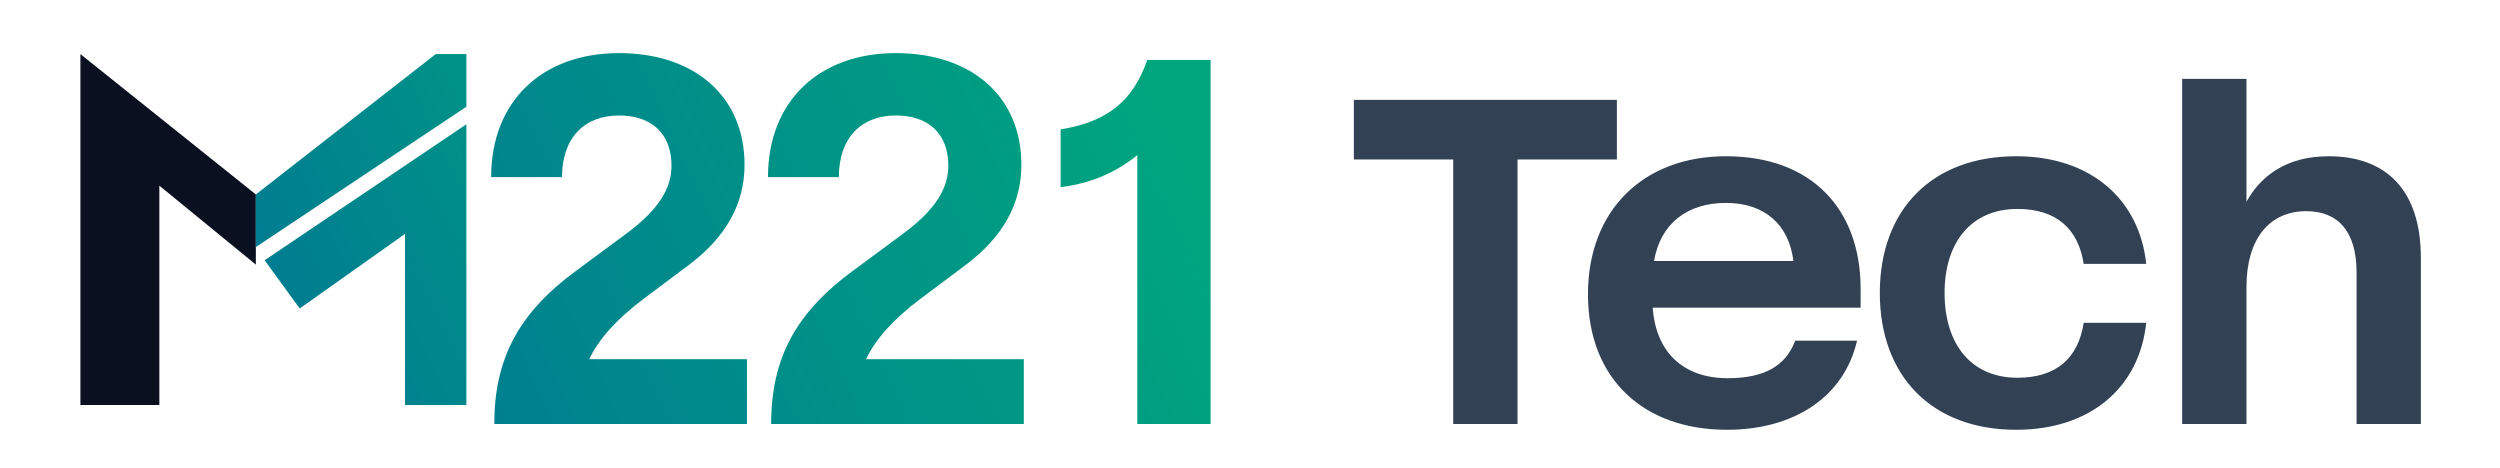
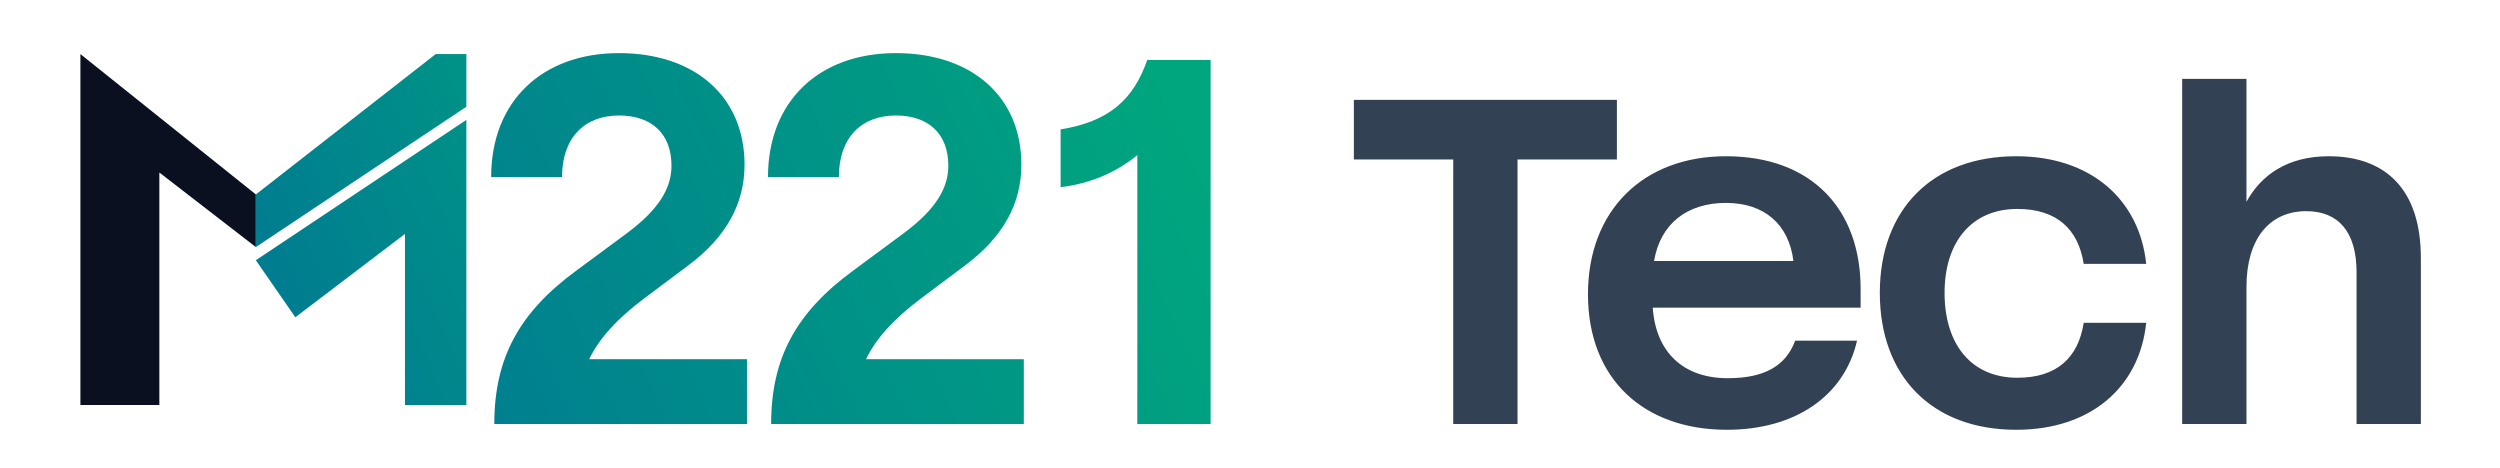
<svg xmlns="http://www.w3.org/2000/svg" viewBox="0 10 342 64" role="img" aria-labelledby="title desc">
  <defs>
    <linearGradient id="word-data-light" x1="58" y1="68" x2="166" y2="18" gradientUnits="userSpaceOnUse">
      <stop offset="0" stop-color="#007C91" />
      <stop offset="1" stop-color="#00A67E" />
    </linearGradient>
  </defs>
  <g transform="translate(-1 3) scale(.6)">
-     <path d="M20 104V24L60 56V72L38 54V104Z" fill="#0B1020" />
+     <path d="M20 104V24L60 56V68L38 51V104Z" fill="#0B1020" />
    <path d="M60 56L101 24H108V36L60 68Z" fill="url(#word-data-light)" />
-     <path d="M62 71L108 40V104H94V65L70 82Z" fill="url(#word-data-light)" />
+     <path d="M60 71L108 39V104H94V65L69 84Z" fill="url(#word-data-light)" />
  </g>
  <path d="M71.184 68.0H104.686V59.135H83.104C84.432 56.346 86.889 53.623 90.607 50.834L96.684 46.285C101.83 42.434 104.354 37.885 104.354 32.539C104.354 23.143 97.48 17.266 87.188 17.266C76.629 17.266 69.689 23.873 69.689 34.232H79.385C79.385 28.854 82.439 25.799 87.188 25.799C91.67 25.799 94.359 28.322 94.359 32.672C94.359 35.693 92.699 38.615 88.217 41.936L81.344 47.016C73.508 52.76 70.121 59.002 70.121 68.0Z" transform="translate(-2.5 0)" fill="url(#word-data-light)" />
  <path d="M110.055 68.0H143.557V59.135H121.975C123.303 56.346 125.76 53.623 129.479 50.834L135.555 46.285C140.701 42.434 143.225 37.885 143.225 32.539C143.225 23.143 136.352 17.266 126.059 17.266C115.5 17.266 108.561 23.873 108.561 34.232H118.256C118.256 28.854 121.311 25.799 126.059 25.799C130.541 25.799 133.23 28.322 133.23 32.672C133.23 35.693 131.57 38.615 127.088 41.936L120.215 47.016C112.379 52.76 108.992 59.002 108.992 68.0Z" transform="translate(-3.5 0)" fill="url(#word-data-light)" />
  <path d="M163.584 68.0H173.611V18.203H164.945C163.02 23.715 159.633 26.637 153.092 27.699V35.602C157.043 35.137 160.629 33.643 163.584 31.219Z" transform="translate(-8 0)" fill="url(#word-data-light)" />
  <path d="M183.479 68.0H193.041V28.672H207.816V19.807H168.703V28.672H183.479ZM224.168 68.863C234.328 68.863 241.633 63.85 243.525 55.613H234.328C232.934 59.334 229.812 61.193 224.301 61.193C217.693 61.193 213.609 57.342 213.145 50.701H244.057V47.912C244.057 36.092 236.818 28.189 224.035 28.189C211.75 28.189 203.516 36.225 203.516 48.709C203.516 61.393 211.883 68.863 224.168 68.863ZM213.344 43.762C214.273 38.25 218.225 35.129 224.035 35.129C229.746 35.129 233.398 38.316 234.062 43.762ZM267.199 68.863C278.289 68.863 285.527 62.52 286.523 52.957H277.227C276.43 58.137 273.242 61.127 267.365 61.127C260.559 61.127 256.541 56.213 256.541 48.51C256.541 40.939 260.559 36.025 267.365 36.025C273.242 36.025 276.43 39.047 277.227 44.193H286.523C285.527 34.631 278.289 28.189 267.199 28.189C254.582 28.189 246.912 36.225 246.912 48.51C246.912 60.828 254.582 68.863 267.199 68.863ZM291.869 68.0H301.432V47.613C301.432 40.541 304.785 36.357 310.33 36.357C315.078 36.357 317.801 39.412 317.801 45.422V68.0H327.363V43.297C327.363 33.303 322.283 28.189 313.65 28.189C307.508 28.189 303.59 31.012 301.432 34.963V16.68H291.869Z" transform="matrix(.92 0 0 .92 30 5.44)" fill="#334155" />
</svg>
